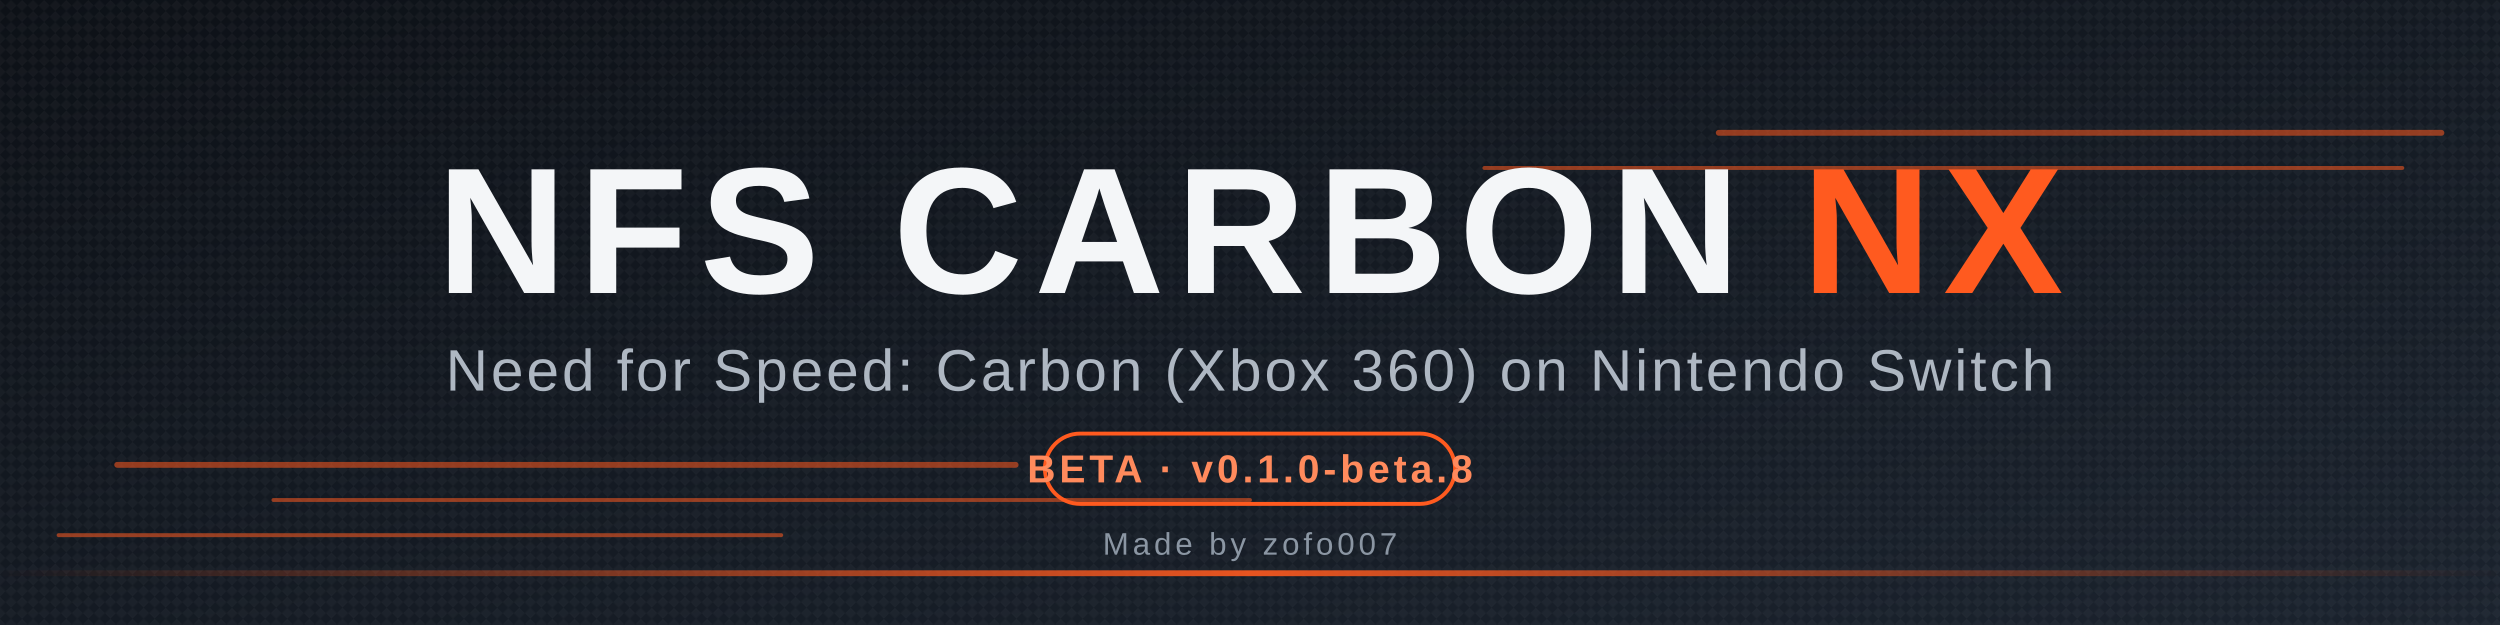
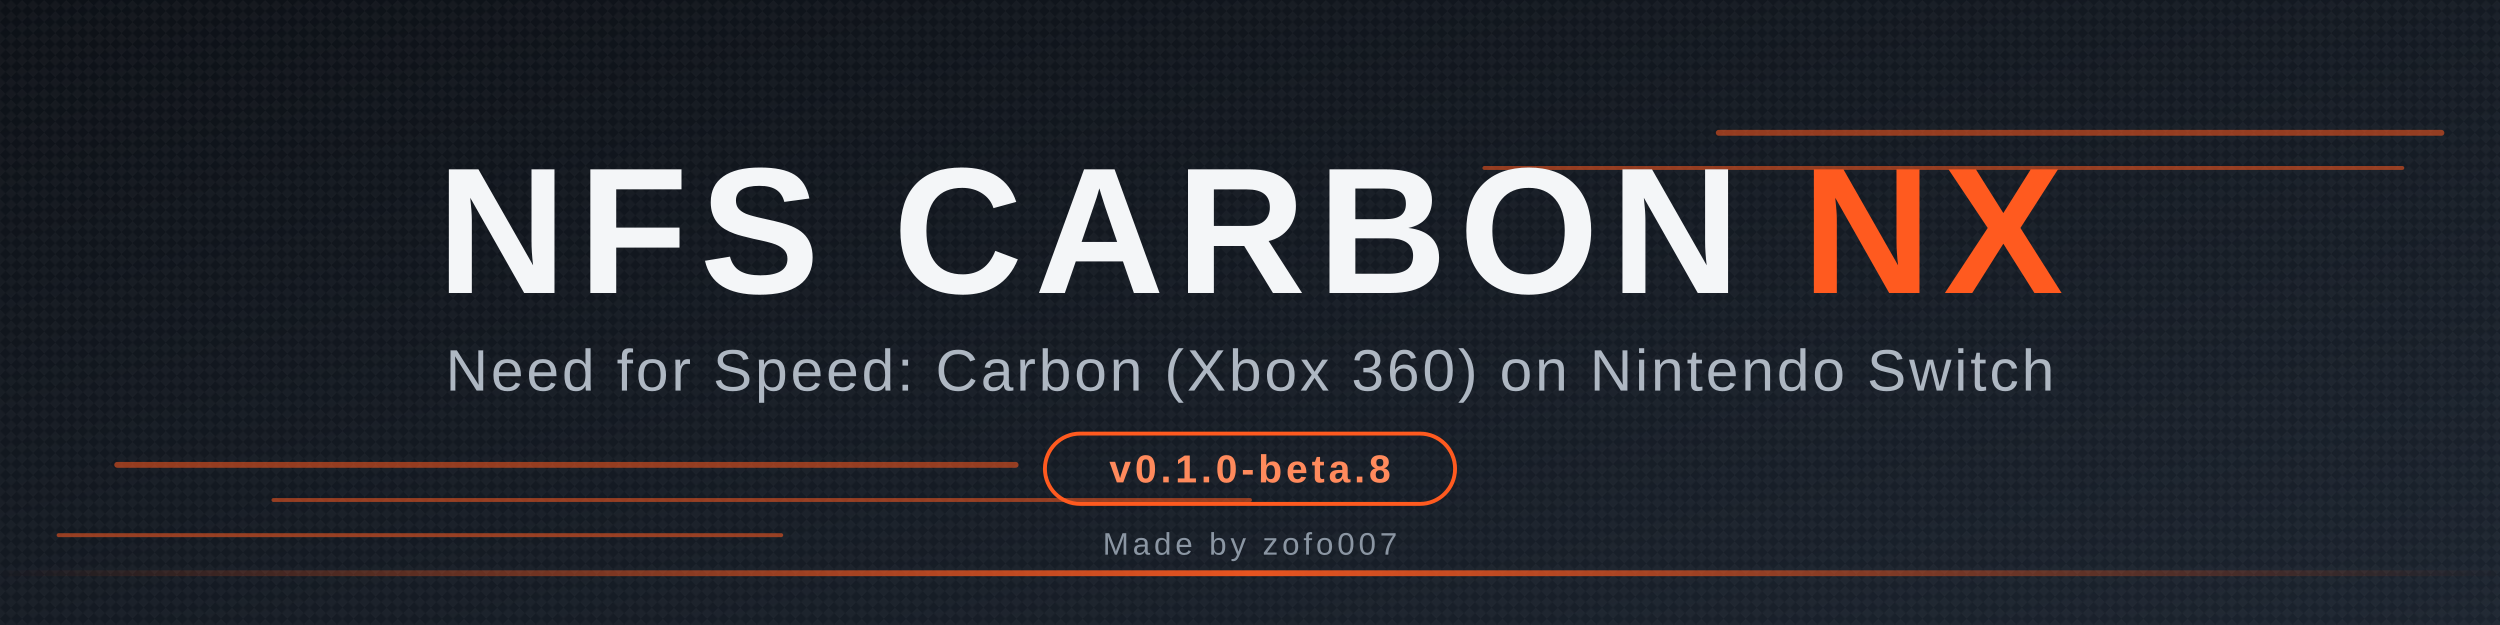
<svg xmlns="http://www.w3.org/2000/svg" width="1280" height="320" viewBox="0 0 1280 320" role="img" aria-label="NFS Carbon NX">
  <defs>
    <linearGradient id="bg" x1="0" y1="0" x2="1" y2="1">
      <stop offset="0" stop-color="#0d1117" />
      <stop offset="1" stop-color="#1b232e" />
    </linearGradient>
    <linearGradient id="glow" x1="0" y1="0" x2="1" y2="0">
      <stop offset="0" stop-color="#ff5a1f" stop-opacity="0" />
      <stop offset="0.5" stop-color="#ff5a1f" stop-opacity="0.9" />
      <stop offset="1" stop-color="#ff5a1f" stop-opacity="0" />
    </linearGradient>
    <pattern id="weave" width="8" height="8" patternUnits="userSpaceOnUse" patternTransform="rotate(45)">
      <rect width="8" height="8" fill="none" />
      <rect width="4" height="4" fill="#ffffff" fill-opacity="0.035" />
      <rect x="4" y="4" width="4" height="4" fill="#ffffff" fill-opacity="0.035" />
    </pattern>
  </defs>
  <rect width="1280" height="320" fill="url(#bg)" />
  <rect width="1280" height="320" fill="url(#weave)" />
  <g stroke="#ff5a1f" stroke-linecap="round" opacity="0.55">
    <line x1="60" y1="238" x2="520" y2="238" stroke-width="3" />
    <line x1="140" y1="256" x2="640" y2="256" stroke-width="2" />
    <line x1="30" y1="274" x2="400" y2="274" stroke-width="2" />
    <line x1="760" y1="86" x2="1230" y2="86" stroke-width="2" />
    <line x1="880" y1="68" x2="1250" y2="68" stroke-width="3" />
  </g>
  <rect x="0" y="292" width="1280" height="3" fill="url(#glow)" />
  <text x="640" y="150" text-anchor="middle" font-family="'Segoe UI', 'Helvetica Neue', Arial, sans-serif" font-size="92" font-weight="800" letter-spacing="6" fill="#f4f6f8">NFS CARBON <tspan fill="#ff5a1f">NX</tspan>
  </text>
  <text x="640" y="200" text-anchor="middle" font-family="'Segoe UI', 'Helvetica Neue', Arial, sans-serif" font-size="30" font-weight="500" letter-spacing="1.5" fill="#aeb7c2">Need for Speed: Carbon (Xbox 360) on Nintendo Switch</text>
  <g font-family="'Segoe UI', 'Helvetica Neue', Arial, sans-serif" font-size="20" font-weight="600" letter-spacing="2">
    <rect x="535" y="222" width="210" height="36" rx="18" fill="none" stroke="#ff5a1f" stroke-width="2" />
-     <text x="640" y="247" text-anchor="middle" fill="#ff8a5c">BETA  ·  v0.1.0-beta.8</text>
+     <text x="640" y="247" text-anchor="middle" fill="#ff8a5c">v0.1.0-beta.8</text>
  </g>
  <text x="640" y="284" text-anchor="middle" font-family="'Segoe UI', 'Helvetica Neue', Arial, sans-serif" font-size="16" letter-spacing="2" fill="#8b96a3">Made by zofo007</text>
</svg>
